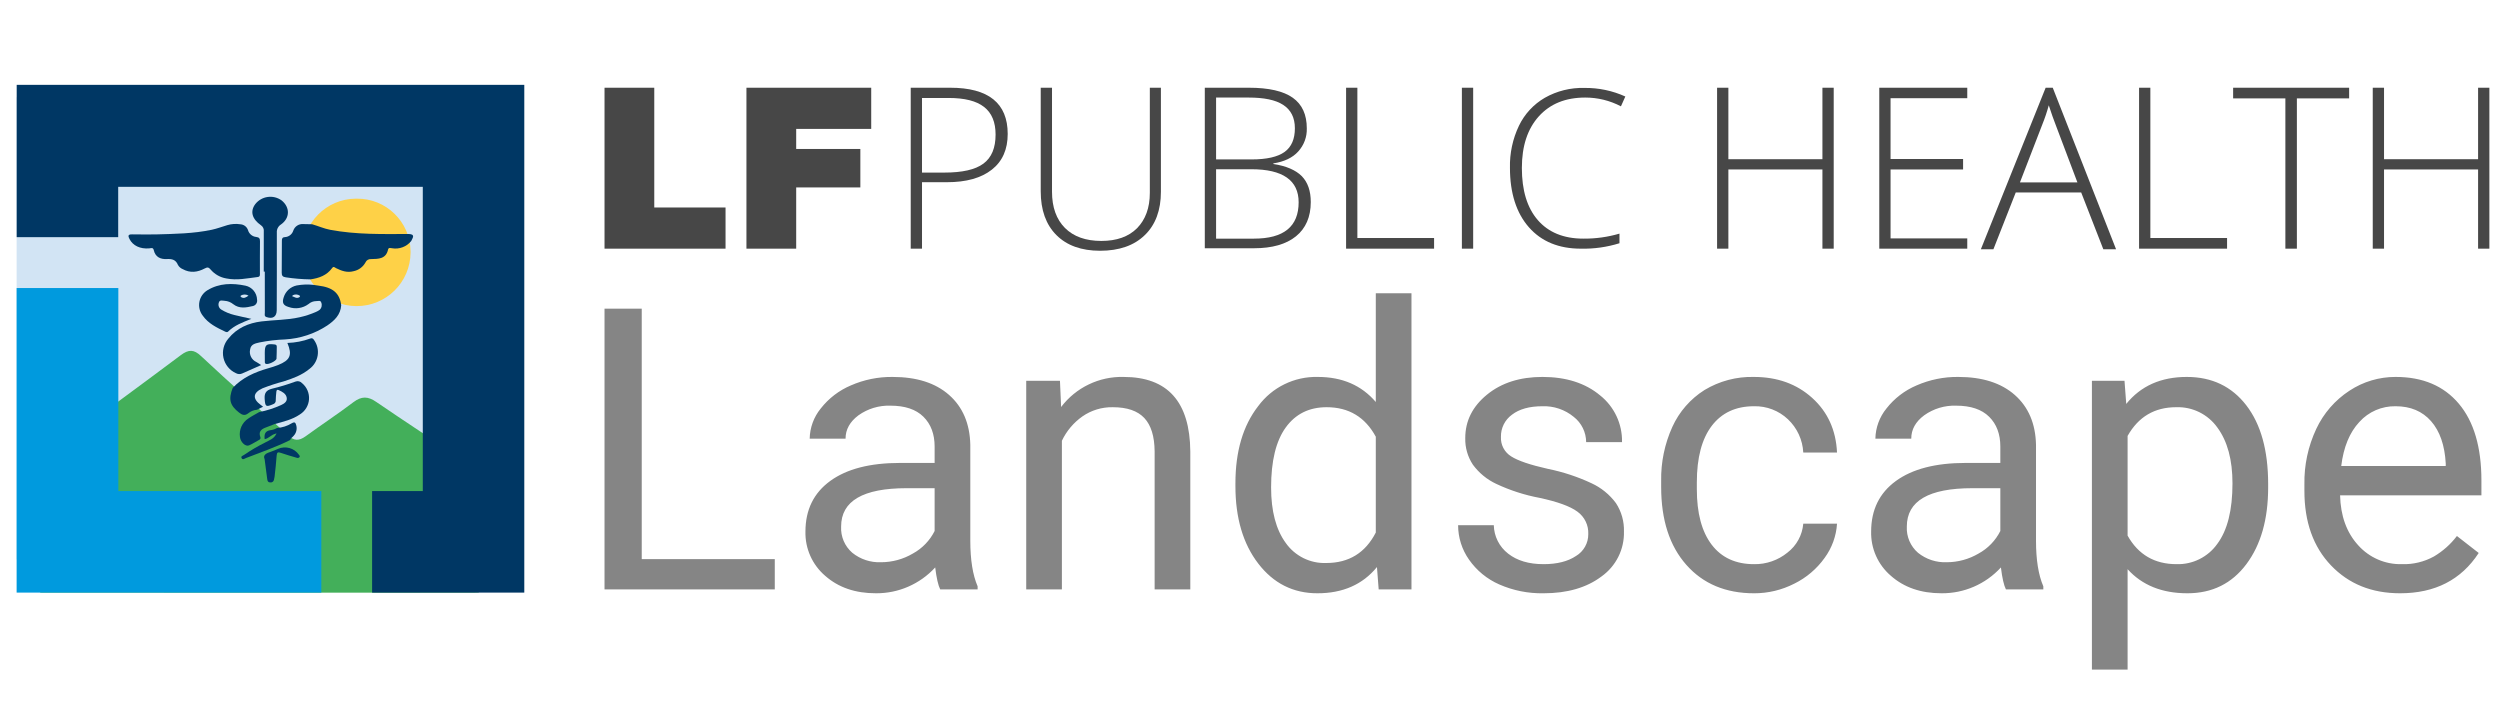
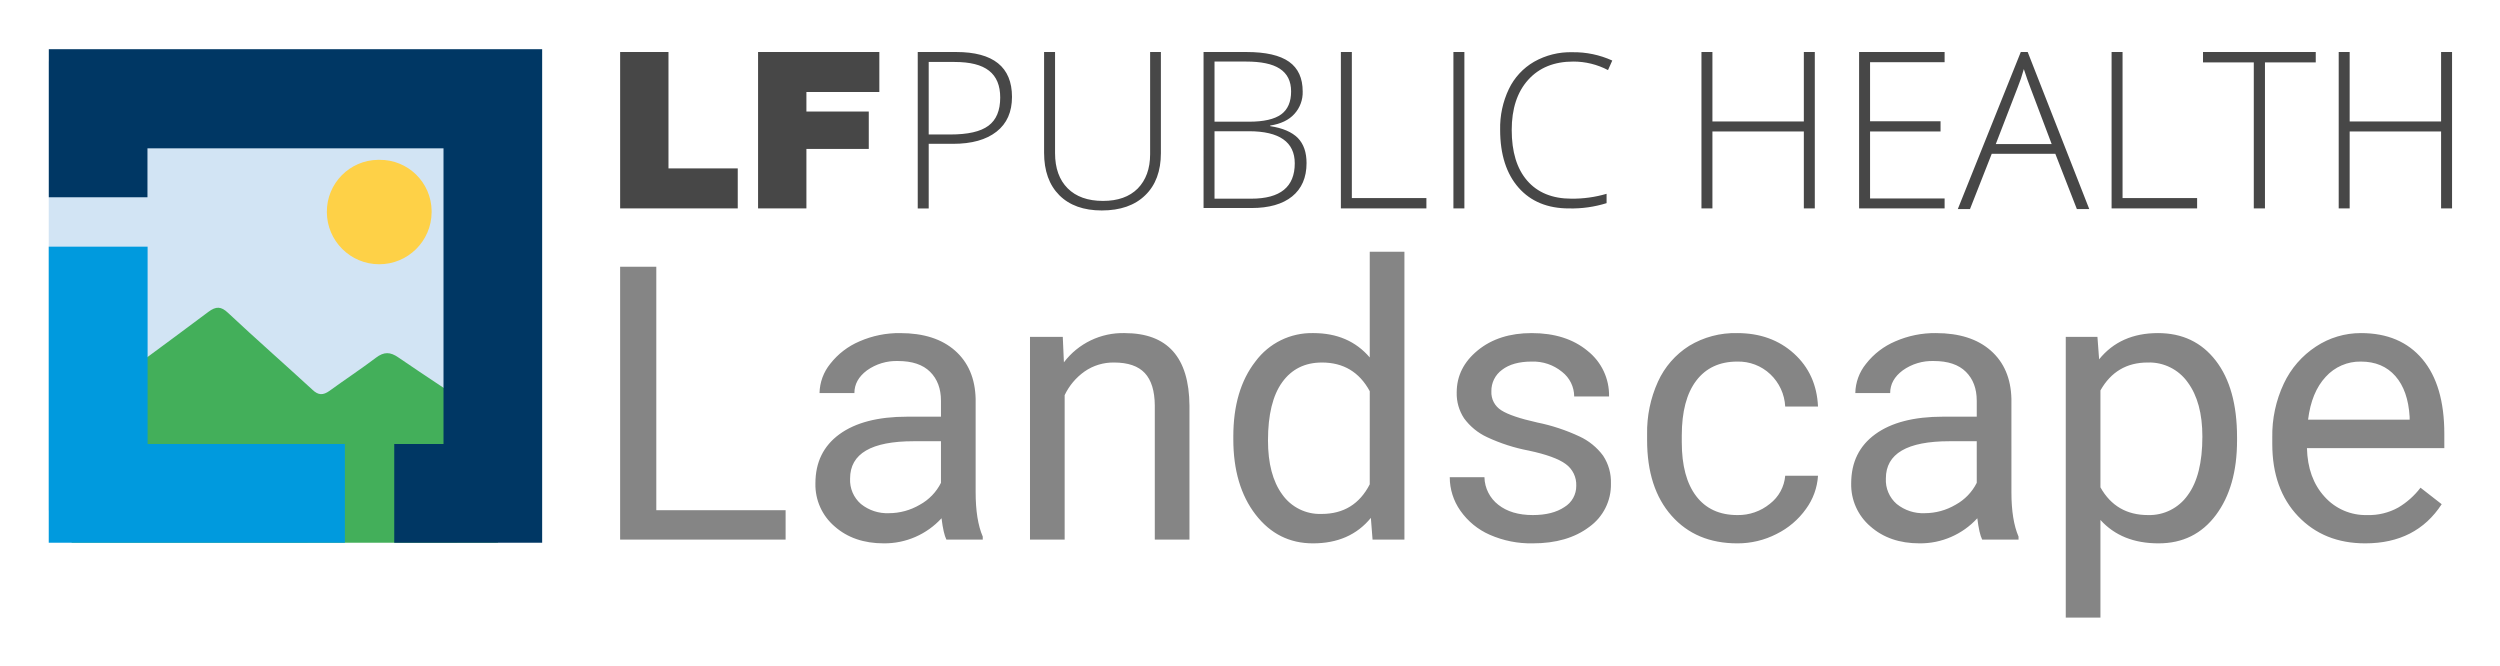
- <svg xmlns="http://www.w3.org/2000/svg" id="Layer_1" data-name="Layer 1" viewBox="0 0 941.051 265.263">
+ <svg xmlns="http://www.w3.org/2000/svg" role="img" viewBox="-12.62 12.88 968.24 257.74">
  <defs>
-     <style>.cls-1{fill:none;}.cls-2{fill:#fc0;}.cls-3{fill:#d2e4f4;}.cls-4{fill:#fed147;}.cls-5{clip-path:url(#clip-path);}.cls-6{fill:#43af5a;}.cls-7{fill:#474747;}.cls-8{fill:#666;opacity:0.8;isolation:isolate;}.cls-9{fill:#009ade;}.cls-10{fill:#003764;}</style>
    <clipPath id="clip-path">
-       <rect class="cls-1" x="15.124" y="116.319" width="165.108" height="130.182" />
+       <path d="M15.124 116.319h165.108v130.182H15.124z" class="cls-1" />
    </clipPath>
+     <style>.cls-1{fill:none}</style>
  </defs>
-   <path class="cls-1" d="M742.366,80.211a8.48,8.48,0,0,0,2.715-6.656,9.03,9.03,0,0,0-2.507-6.826q-2.508-2.412-7.486-2.489h-10.068v18.403h9.804Q739.65,82.643,742.366,80.211Zm-12.083,128.324a11.505,11.505,0,0,0,3.962,9.293,15.225,15.225,0,0,0,10.182,3.349,22.22,22.22,0,0,0,11.275-3.076,18.612,18.612,0,0,0,7.721-7.994v-15.17h-9.908q-23.234,0-23.232,13.598Zm-205.609-42.297q-9.295,0-14.487,7.175-5.194,7.175-5.193,21.25,0,12.575,5.193,19.68a16.784,16.784,0,0,0,14.35,7.107q12.024,0,17.56-10.797v-33.96q-5.672-10.454-17.424-10.455Zm14.134-85.235q2.678-2.395,2.678-6.92a9.499,9.499,0,0,0-2.715-7.109,10.472,10.472,0,0,0-7.467-2.734h-11.727v19.157h11.463Q536.13,83.397,538.808,81.003Zm137.415,9.974h15.914l-7.957-22.777-7.957,22.777Zm227.279,74.919a16.864,16.864,0,0,0-12.846,5.57q-5.193,5.569-6.423,15.613h37.035v-.956q-.548-9.636-5.193-14.93-4.647-5.295-12.573-5.297Zm-515.043-101.656h-6.675v39.52h6.222q7.504,0,11.52-4.686,4.017-4.686,4.092-13.455v-3.048q0-8.92-3.884-13.625-3.885-4.706-11.275-4.706Zm-35.845,144.295a11.505,11.505,0,0,0,3.964,9.293,15.224,15.224,0,0,0,10.181,3.349,22.22,22.22,0,0,0,11.275-3.076,18.605,18.605,0,0,0,7.721-7.994v-15.17h-9.907q-23.234,0-23.233,13.598Zm473.127-42.297q-11.479,0-17.22,10.182v35.327q5.671,10.113,17.356,10.113a17.087,17.087,0,0,0,14.452-7.209q5.365-7.208,5.365-21.422-0-12.505-5.33-19.748a17.17,17.17,0,0,0-14.623-7.243Z" />
-   <path class="cls-2" d="M153.901,112.463a25.271,25.271,0,1,0-.25.001Q153.776,112.464,153.901,112.463Z" />
-   <path class="cls-3" d="M6.257,36.61H181.205v173.975H6.257Z" />
+   <path d="M742.366 80.211a8.48 8.48 0 0 0 2.715-6.656 9.03 9.03 0 0 0-2.507-6.826q-2.508-2.412-7.486-2.489h-10.068v18.403h9.804q4.826 0 7.542-2.432zm-12.083 128.324a11.505 11.505 0 0 0 3.962 9.293 15.225 15.225 0 0 0 10.182 3.349 22.22 22.22 0 0 0 11.275-3.076 18.612 18.612 0 0 0 7.721-7.994v-15.17h-9.908q-23.234 0-23.232 13.598zm-205.609-42.297q-9.295 0-14.487 7.175-5.194 7.175-5.193 21.25 0 12.575 5.193 19.68a16.784 16.784 0 0 0 14.35 7.107q12.024 0 17.56-10.797v-33.96q-5.672-10.454-17.424-10.455zm14.134-85.235q2.678-2.395 2.678-6.92a9.499 9.499 0 0 0-2.715-7.109 10.472 10.472 0 0 0-7.467-2.734h-11.727v19.157h11.463q5.09 0 7.768-2.394zm137.415 9.974h15.914l-7.957-22.777-7.957 22.777zm227.279 74.919a16.864 16.864 0 0 0-12.846 5.57q-5.193 5.569-6.423 15.613h37.035v-.956q-.548-9.636-5.193-14.93-4.647-5.295-12.573-5.297zm-515.043-101.656h-6.675v39.52h6.222q7.504 0 11.52-4.686 4.017-4.686 4.092-13.455v-3.048q0-8.92-3.884-13.625-3.885-4.706-11.275-4.706zm-35.845 144.295a11.505 11.505 0 0 0 3.964 9.293 15.224 15.224 0 0 0 10.181 3.349 22.22 22.22 0 0 0 11.275-3.076 18.605 18.605 0 0 0 7.721-7.994v-15.17h-9.907q-23.234 0-23.233 13.598zm473.127-42.297q-11.479 0-17.22 10.182v35.327q5.671 10.113 17.356 10.113a17.087 17.087 0 0 0 14.452-7.209q5.365-7.208 5.365-21.422-0-12.505-5.33-19.748a17.17 17.17 0 0 0-14.623-7.243z" class="cls-1" />
+   <path fill="#fc0" d="M153.901 112.463a25.271 25.271 0 1 0-.25.001q.125 0.0.25-.001z" />
+   <path fill="#d2e4f4" d="M6.257 36.61h174.947v173.975H6.257z" />
  <g id="gPSyY2">
-     <path class="cls-4" d="M134.307,74.783a20.017,20.017,0,0,1,20.239,19.792q.003.273-.001.545a20.288,20.288,0,0,1-40.575-.1,20.078,20.078,0,0,1,19.916-20.238q.211-.002.422.001Z" />
-     <g class="cls-5">
-       <path class="cls-6" d="M1.813,136.017V61.904c0-9.375,4.116-13.125,14.408-13.125H179.255c9.75,0,13.758,3.553,13.866,12.434q.163,74.459,0,148.918c0,8.98-4.441,12.928-14.408,12.928-54.381.099-108.653,0-163.034,0-9.316,0-13.866-4.244-13.866-12.632ZM97.575,61.015c-25.674,0-51.348.099-76.913-.099-3.9,0-5.633.789-5.633,4.737.108,33.652.108,67.205.108,100.857,0,1.48-.758,3.454,1.3,4.145,1.733.691,2.817-.987,4.008-1.776,15.924-11.744,31.848-23.389,47.664-35.231,2.925-2.171,4.875-2.171,7.583.395,10.724,10.066,21.882,19.836,32.715,29.803,2.275,2.171,4.116,2.171,6.608.395,5.958-4.342,12.133-8.388,17.982-12.829,3.142-2.368,5.525-2.27,8.666-.099,10.833,7.401,21.774,14.606,32.823,21.81,1.3.888,2.6,2.665,4.441,1.875s1.192-2.763,1.192-4.342q0-52.402.108-104.706c0-4.046-1.3-5.132-5.633-5.132-25.674.197-51.348.197-77.021.197Z" />
+     <path fill="#fed147" d="M134.307 74.783a20.017 20.017 0 0 1 20.239 19.792q.003.273-.001.545a20.288 20.288 0 0 1-40.575-.1 20.078 20.078 0 0 1 19.916-20.238q.211-.002.422.001z" />
+     <g clip-path="url(#clip-path)">
+       <path fill="#43af5a" d="M1.813 136.017V61.904c0-9.375 4.116-13.125 14.408-13.125H179.255c9.75 0 13.758 3.553 13.866 12.434q.163 74.459 0 148.918c0 8.98-4.441 12.928-14.408 12.928-54.381.099-108.653 0-163.034 0-9.316 0-13.866-4.244-13.866-12.632zm95.762-75.002c-25.674 0-51.348.099-76.913-.099-3.9 0-5.633.789-5.633 4.737.108 33.652.108 67.205.108 100.857 0 1.48-.758 3.454 1.3 4.145 1.733.691 2.817-.987 4.008-1.776 15.924-11.744 31.848-23.389 47.664-35.231 2.925-2.171 4.875-2.171 7.583.395 10.724 10.066 21.882 19.836 32.715 29.803 2.275 2.171 4.116 2.171 6.608.395 5.958-4.342 12.133-8.388 17.982-12.829 3.142-2.368 5.525-2.27 8.666-.099 10.833 7.401 21.774 14.606 32.823 21.81 1.3.888 2.6 2.665 4.441 1.875s1.192-2.763 1.192-4.342q0-52.402.108-104.706c0-4.046-1.3-5.132-5.633-5.132-25.674.197-51.348.197-77.021.197z" />
    </g>
  </g>
-   <polygon class="cls-7" points="227.555 33.023 246.28 33.023 246.28 78.104 273.108 78.104 273.108 93.604 227.555 93.604 227.555 33.023" />
-   <polygon class="cls-7" points="281.055 33.023 327.945 33.023 327.945 48.523 299.701 48.523 299.701 56.075 323.854 56.075 323.854 70.552 299.701 70.552 299.701 93.604 280.976 93.604 280.976 33.023 281.055 33.023" />
-   <path class="cls-7" d="M379.32,50.411c0,5.822-1.967,10.306-5.979,13.454s-9.598,4.721-16.915,4.721h-9.362v25.019H342.815V33.023h14.87C372.082,33.023,379.32,38.845,379.32,50.411Zm-32.257,14.555h8.34c6.845,0,11.723-1.101,14.791-3.383s4.563-5.901,4.563-10.936c0-4.642-1.416-8.104-4.327-10.385s-7.317-3.383-13.375-3.383h-9.992V64.966Z" />
-   <path class="cls-7" d="M436.99,33.023V72.204c0,6.923-2.046,12.431-6.058,16.286-4.012,3.934-9.677,5.901-16.837,5.901-7.002,0-12.509-1.967-16.443-5.901s-5.901-9.441-5.901-16.443v-39.023h4.248V72.204c0,5.822,1.652,10.385,4.878,13.611s7.789,4.878,13.69,4.878c5.743,0,10.228-1.574,13.454-4.799,3.147-3.226,4.799-7.632,4.799-13.296V33.023Z" />
-   <path class="cls-7" d="M453.511,33.023h16.601q11.211,0,16.522,3.776c3.54,2.518,5.271,6.373,5.271,11.487a12.336,12.336,0,0,1-3.226,8.733c-2.124,2.36-5.271,3.855-9.362,4.484v.236c4.799.708,8.418,2.282,10.7,4.563,2.282,2.36,3.383,5.586,3.383,9.756,0,5.586-1.888,9.913-5.586,12.903s-8.969,4.484-15.735,4.484H453.511Zm4.248,26.986h13.375c5.665,0,9.834-.944,12.431-2.832s3.855-4.878,3.855-8.89-1.495-6.923-4.406-8.812-7.238-2.754-13.06-2.754h-12.195V60.009Zm0,3.698V89.827h14.24c11.251,0,16.837-4.563,16.837-13.69,0-8.261-5.979-12.431-17.781-12.431Z" />
-   <path class="cls-7" d="M506.696,93.604V33.023h4.248V89.591h28.874v4.012Z" />
-   <path class="cls-7" d="M550.282,93.604V33.023h4.248V93.604Z" />
-   <path class="cls-7" d="M596.701,36.721q-11.093,0-17.466,7.081c-4.248,4.721-6.373,11.172-6.373,19.433,0,8.418,1.967,14.948,5.979,19.59s9.756,7.002,17.151,7.002a46.655,46.655,0,0,0,13.611-1.888V91.558a45.335,45.335,0,0,1-14.555,2.046c-8.261,0-14.791-2.675-19.512-8.025s-7.159-12.824-7.159-22.422a34.907,34.907,0,0,1,3.383-15.814,24.365,24.365,0,0,1,9.756-10.543A28.585,28.585,0,0,1,596.386,33.102a36.041,36.041,0,0,1,15.42,3.226l-1.652,3.698A28.83,28.83,0,0,0,596.701,36.721Z" />
-   <path class="cls-7" d="M690.246,93.604h-4.248v-29.818h-35.404v29.818h-4.248V33.023h4.248v26.907h35.404v-26.907h4.248Z" />
-   <path class="cls-7" d="M740.519,93.604H707.397V33.023h33.122v3.934h-28.874V59.852h27.3v3.934H711.646v25.963h28.874Z" />
-   <path class="cls-7" d="M783.398,72.44H758.772l-8.418,21.4h-4.721l24.389-60.816h2.675l23.839,60.816h-4.799Zm-23.052-3.776H781.981l-8.261-21.872c-.708-1.731-1.495-4.091-2.518-7.159a64.82,64.82,0,0,1-2.439,7.238Z" />
-   <path class="cls-7" d="M805.191,93.604V33.023h4.248V89.591h28.874v4.012Z" />
-   <path class="cls-7" d="M864.512,93.604h-4.248V37.036H840.595V33.023h43.665v4.012H864.591V93.604Z" />
-   <path class="cls-7" d="M937.051,93.604h-4.248v-29.818h-35.404v29.818h-4.248V33.023h4.248v26.907h35.404v-26.907h4.248Z" />
-   <path class="cls-8" d="M241.563,116.193H227.555V221.869h64.089V210.475H241.564V116.193Zm123.678,51.17q-.291-11.903-7.984-18.69-7.693-6.785-21.265-6.786a38.095,38.095,0,0,0-15.715,3.193,28.494,28.494,0,0,0-11.323,8.674,18.528,18.528,0,0,0-4.173,11.359h13.5q-0-5.152,4.864-8.782a19.579,19.579,0,0,1,12.047-3.629q8.202,0,12.412,4.174,4.208,4.174,4.209,11.212V174.257H338.748q-16.912,0-26.237,6.786-9.327,6.787-9.326,19.052a21.248,21.248,0,0,0,7.438,16.657q7.44,6.569,19.052,6.567a29.955,29.955,0,0,0,22.355-9.725q.726,5.954,1.888,8.274h14.08v-1.162q-2.758-6.385-2.757-17.201ZM351.813,199.878a19.762,19.762,0,0,1-8.2,8.491,23.602,23.602,0,0,1-11.977,3.267,16.171,16.171,0,0,1-10.814-3.558,12.22,12.22,0,0,1-4.209-9.87q0-14.443,24.678-14.444h10.523Zm71.129-57.992a28.615,28.615,0,0,0-23.517,11.323l-.435-9.871H386.29v78.532h13.426v-55.958a23.655,23.655,0,0,1,7.694-9.145,19.381,19.381,0,0,1,11.467-3.484q8.057,0,11.868,4.065,3.81,4.066,3.883,12.556v51.967h13.426V169.976q-.217-28.089-25.112-28.089Zm94.935,9.435q-8.057-9.435-21.846-9.435a27.081,27.081,0,0,0-22.428,10.996q-8.565,10.996-8.564,29.069v1.015q0,18.003,8.602,29.178,8.601,11.177,22.245,11.176,14.371,0,22.427-9.871l.653,8.42h12.339V110.386H517.877Zm0,49.137q-5.878,11.471-18.652,11.468a17.828,17.828,0,0,1-15.242-7.548q-5.517-7.548-5.516-20.904,0-14.951,5.516-22.572,5.514-7.621,15.387-7.621,12.482,0,18.508,11.105Zm81.146-18.58a72.472,72.472,0,0,0-16.294-5.371q-10.055-2.248-13.9-4.717a8.143,8.143,0,0,1-3.846-7.331,10.052,10.052,0,0,1,4.136-8.347q4.137-3.193,11.468-3.194a17.545,17.545,0,0,1,11.794,3.993,12.122,12.122,0,0,1,4.681,9.508h13.5a21.902,21.902,0,0,0-8.31-17.637q-8.313-6.895-21.665-6.896-12.703,0-20.867,6.678-8.166,6.678-8.166,16.331a17.356,17.356,0,0,0,2.868,10.016,23.021,23.021,0,0,0,8.854,7.257,67.622,67.622,0,0,0,16.186,5.226q10.196,2.177,14.298,5.19a9.889,9.889,0,0,1,4.1,8.455,9.479,9.479,0,0,1-4.608,8.238q-4.61,3.086-12.23,3.085-8.274,0-13.319-3.956a13.897,13.897,0,0,1-5.407-10.706h-13.429a22.474,22.474,0,0,0,4.101,12.955,27.134,27.134,0,0,0,11.359,9.326,39.555,39.555,0,0,0,16.693,3.34q13.426,0,21.847-6.351a20.097,20.097,0,0,0,8.419-16.875A18.478,18.478,0,0,0,608.276,189.39a23.773,23.773,0,0,0-9.255-7.512ZM644.348,160.285q5.623-7.366,15.859-7.367a17.951,17.951,0,0,1,12.81,4.9,18.51,18.51,0,0,1,5.77,12.52H691.489q-.582-12.628-9.326-20.539-8.747-7.911-21.955-7.912a34.327,34.327,0,0,0-18.617,4.936,32.057,32.057,0,0,0-12.084,13.862,47.276,47.276,0,0,0-4.21,20.396v2.25q0,18.581,9.473,29.287,9.47,10.707,25.512,10.705a32.997,32.997,0,0,0,15.134-3.628,30.605,30.605,0,0,0,11.43-9.725,24.36,24.36,0,0,0,4.645-12.846H678.787a15.324,15.324,0,0,1-5.95,10.886,19.342,19.342,0,0,1-12.557,4.355q-10.381,0-15.968-7.33-5.59-7.33-5.588-20.904v-2.541q0-13.935,5.624-21.302Zm122.045,7.077q-.291-11.903-7.984-18.69-7.693-6.785-21.265-6.786a38.095,38.095,0,0,0-15.714,3.193,28.484,28.484,0,0,0-11.323,8.674,18.529,18.529,0,0,0-4.174,11.359h13.5q0-5.152,4.864-8.782a19.58,19.58,0,0,1,12.048-3.629q8.201,0,12.411,4.174t4.21,11.212V174.257H739.901q-16.912,0-26.238,6.786-9.326,6.787-9.326,19.052a21.248,21.248,0,0,0,7.44,16.657q7.439,6.569,19.051,6.567a29.957,29.957,0,0,0,22.356-9.725q.723,5.954,1.887,8.274h14.08v-1.162q-2.76-6.385-2.758-17.201Zm-13.426,32.516a19.769,19.769,0,0,1-8.202,8.491,23.601,23.601,0,0,1-11.976,3.267,16.172,16.172,0,0,1-10.815-3.558,12.22,12.22,0,0,1-4.208-9.87q0-14.443,24.677-14.444h10.524ZM823.151,141.886q-14.588,0-22.79,10.162l-.653-8.71H787.441V252.063h13.428V214.249q8.2,9.073,22.499,9.071,14.007,0,22.21-10.959,8.2-10.959,8.201-28.887v-1.233q-0-19.015-8.238-29.687-8.238-10.669-22.391-10.669Zm11.503,62.819a18.15,18.15,0,0,1-15.351,7.658q-12.409,0-18.434-10.743V164.095q6.097-10.814,18.29-10.815a18.238,18.238,0,0,1,15.532,7.693q5.662,7.694,5.661,20.976,0,15.098-5.699,22.754Zm67.101-62.819a31.384,31.384,0,0,0-17.383,5.19A34.808,34.808,0,0,0,871.889,161.447a47.129,47.129,0,0,0-4.464,20.867v2.467q0,17.565,10.016,28.052,10.016,10.489,25.984,10.487,19.742,0,29.612-15.168l-8.2-6.387a30.257,30.257,0,0,1-8.638,7.693,23.389,23.389,0,0,1-12.048,2.903,21.331,21.331,0,0,1-16.513-7.149q-6.495-7.148-6.785-18.762h53.202v-5.589q0-18.797-8.493-28.887-8.49-10.089-23.806-10.089Zm18.871,33.532h-39.338q1.306-10.67,6.822-16.584a17.913,17.913,0,0,1,13.645-5.916q8.418,0,13.355,5.625,4.935,5.626,5.516,15.858Z" />
-   <path class="cls-9" d="M44.545,184.849V108.422H6.257V223.069H120.951V184.849Z" />
-   <path class="cls-10" d="M197.355,31.937H6.283V89.272h38.208V70.324H159.149V184.849H140.066v38.22h57.289Z" />
-   <path class="cls-10" d="M58.637,88.239c7.069-.204,14.144-.281,21.098-1.757,1.99-.423,3.91-1.168,5.869-1.743a11.212,11.212,0,0,1,4.895-.312A3.223,3.223,0,0,1,93.337,86.573a3.575,3.575,0,0,0,3.137,2.626c1.117.137,1.402.607,1.388,1.662-.052,3.965-.02,7.93-.027,11.895-.001.643.152,1.4-.815,1.518-3.922.475-7.817,1.351-11.809.541a9.916,9.916,0,0,1-5.911-3.336c-.743-.902-1.22-.973-2.236-.427-2.688,1.444-5.484,1.81-8.305.242a3.627,3.627,0,0,1-1.765-1.54c-.8-1.992-2.222-2.348-4.199-2.242-2.348.126-4.321-.726-4.913-3.347-.258-1.142-1.047-.721-1.723-.667-3.413.275-6.13-1.027-7.402-3.509-.567-1.105-.689-1.807.96-1.77C52.689,88.287,55.664,88.239,58.637,88.239Z" />
-   <path class="cls-10" d="M153.917,88.077c2.539.133,1.393,1.492.879,2.64a7.6,7.6,0,0,1-7.228,2.731c-.564-.072-1.311-.34-1.491.487-.783,3.591-3.655,3.526-6.357,3.593a2.102,2.102,0,0,0-2.154,1.263,6.584,6.584,0,0,1-4.465,3.29c-2.415.656-4.537-.117-6.637-1.154-.472-.233-.862-.831-1.456-.014-2.004,2.755-4.941,3.799-8.166,4.25a67.42,67.42,0,0,1-9.253-.768c-1.187-.17-1.559-.632-1.544-1.758.054-4.022.063-8.046.06-12.069-.001-.785.223-1.257,1.079-1.311a3.499,3.499,0,0,0,3.227-2.482,3.651,3.651,0,0,1,3.708-2.43c1.119.007,2.238.043,3.357.066,2.285.641,4.454,1.648,6.804,2.09C134.09,88.349,144.008,88.114,153.917,88.077Z" />
-   <path class="cls-10" d="M128.439,114.888c-.219,3.633-2.598,5.836-5.318,7.679a32.236,32.236,0,0,1-15.801,5.2,60.404,60.404,0,0,0-9.628,1.134c-1.492.368-3.226.577-3.535,2.608a4.175,4.175,0,0,0,2.35,4.763c.574.298,1.092.702,1.788,1.158-2.506,1.108-4.833,2.144-7.166,3.166a2.548,2.548,0,0,1-2.282-.107,8.302,8.302,0,0,1-2.906-13.014c3.187-3.975,7.569-5.884,12.504-6.489,4.776-.586,9.626-.485,14.354-1.567a32.523,32.523,0,0,0,6.191-2.028,5.713,5.713,0,0,0,1.362-.793,2.459,2.459,0,0,0,.562-2.752c-.277-.903-1.215-.479-1.894-.503a4.408,4.408,0,0,0-2.887,1.106,8.002,8.002,0,0,1-7.524,1.097c-2.019-.594-2.493-1.611-1.82-3.626a6.522,6.522,0,0,1,4.877-4.466,21.472,21.472,0,0,1,6.308-.223c.577.087,1.155.19,1.736.259C125.295,108.152,127.841,110.308,128.439,114.888Zm-18.511-3.417c1.015.384,1.733.982,2.695.438.266-.15.413-.469.218-.613a2.539,2.539,0,0,0-2.551-.197C110.237,111.121,110.201,111.19,109.929,111.471Z" />
-   <path class="cls-10" d="M96.714,154.24a5.809,5.809,0,0,0-3.244,1.317c-1.345,1.056-2.323.642-3.47-.249-3.468-2.695-4.084-4.984-2.398-9.296,3.646-3.893,8.314-5.933,13.321-7.373a39.155,39.155,0,0,0,3.754-1.232c4.583-1.837,5.409-3.763,3.496-8.318a27.031,27.031,0,0,0,8.652-1.675c.687-.274,1.066.061,1.435.647a7.837,7.837,0,0,1-1.787,10.817c-2.864,2.355-6.272,3.594-9.742,4.7a71.381,71.381,0,0,0-7.89,2.575c-3.651,1.651-3.894,3.905-.703,6.269.254.188.503.384.895.684Z" />
-   <path class="cls-10" d="M99.282,102.228c0-5.023-.011-10.046.01-15.069a2.422,2.422,0,0,0-1.038-2.35c-3.444-2.397-4.17-5.297-2.153-7.99a7.229,7.229,0,0,1,9.907-1.376c3.218,2.593,3.172,6.655-.228,9.045A3.315,3.315,0,0,0,104.207,87.587c.033,9.716-.01,19.432-.037,29.148-.007,2.465-1.485,3.443-3.858,2.62-.924-.32-.618-1.07-.621-1.662-.025-5.155-.014-10.31-.014-15.465Z" />
-   <path class="cls-10" d="M103.347,159.634c-1.158.452-2.313.912-3.475,1.354-1.619.616-2.584,1.595-1.902,3.456a.8.8,0,0,1-.418,1.131c-1.268.694-2.487,1.496-3.805,2.075-1.32.58-3.201-1.185-3.427-3.171a7.062,7.062,0,0,1,3.19-6.968c1.281-.896,2.698-1.599,4.054-2.389a38.18,38.18,0,0,0,8.252-2.647c1.158-.532,2.372-1.319,2.114-2.771-.278-1.562-1.71-2.261-3.05-2.876-.652-.299-.812.176-.858.674-.098,1.051-.222,2.104-.224,3.157a1.411,1.411,0,0,1-.99,1.491c-2.742,1.168-2.983.919-3.189-2.027-.153-2.186.621-3.237,2.693-3.79a77.804,77.804,0,0,0,8.893-2.693,2.259,2.259,0,0,1,2.526.611,7.258,7.258,0,0,1-.82,11.731C110.028,157.961,106.652,158.724,103.347,159.634Z" />
-   <path class="cls-10" d="M94.617,120.024c-3.287,1.312-6.39,2.436-8.779,4.819-.307.306-.757.147-1.123-.028-3.162-1.515-6.312-3.027-8.425-6.032a6.505,6.505,0,0,1,1.746-9.503c4.479-2.747,9.445-2.76,14.364-1.747a5.54,5.54,0,0,1,4.366,5.266,2.066,2.066,0,0,1-1.589,2.405c-2.519.585-5.063,1.102-7.383-.706a5.663,5.663,0,0,0-3.27-1.271c-.801-.034-1.852-.465-2.163.698a2.211,2.211,0,0,0,.937,2.611,16.793,16.793,0,0,0,4.914,2.035C90.234,119.07,92.275,119.496,94.617,120.024Zm-1.067-8.742a2.793,2.793,0,0,0-2.848-.056c-.26.147-.147.487.102.635C91.828,112.468,92.621,111.947,93.55,111.282Z" />
-   <path class="cls-10" d="M109.24,165.628c-5.387,2.676-11.069,4.628-16.664,6.796-.508.197-1.151.79-1.59.088-.499-.797.465-.965.856-1.258a66.352,66.352,0,0,1,8.02-4.708c1.469-.808,3.179-1.36,4.025-3.022.059-.095.193-.233.167-.276-.149-.25-.273-.065-.393.054-1.485.28-2.436,1.683-4.03,2.019-.227-1.798.116-3.048,2.049-3.378a6.124,6.124,0,0,0,2.565-.83,12.358,12.358,0,0,0,5.575-1.785c1.191-.699,1.417-.187,1.705.797a4.16,4.16,0,0,1-.928,3.855C110.17,164.553,109.441,164.874,109.24,165.628Z" />
-   <path class="cls-10" d="M99.67,133.548c0-.264-.001-.527 0-.791.009-2.992.577-3.443,3.643-3.109.718.078.89.354.873.979-.04,1.449-.008,2.902-.1,4.347-.059.928-3.198,2.411-4.053,1.976-.445-.226-.336-.662-.347-1.03-.022-.79-.007-1.582-.007-2.372Z" />
-   <path class="cls-10" d="M99.6,172.807c-.726-1.526.686-2.249,2.458-2.802a27.491,27.491,0,0,0,2.569-1.038,6.46,6.46,0,0,1,7.917,2.234c.189.266.473.515.203.859a.898.898,0,0,1-1.071.247c-1.953-.598-3.938-1.106-5.855-1.802-1.194-.434-1.612-.308-1.692,1.066-.154,2.629-.494,5.247-.77,7.868a9.513,9.513,0,0,1-.233,1.16,1.25,1.25,0,0,1-1.483.998c-.736-.047-.963-.514-1.045-1.194C100.324,178.115,100.002,175.832,99.6,172.807Z" />
+   <path fill="#474747" d="M227.555 33.023h18.725v45.081h26.828v15.5h-45.553V33.023zm53.5 0h46.89v15.5h-28.244v7.552h24.153v14.477h-24.153v23.052h-18.725V33.023h.079zm98.265 17.388c0 5.822-1.967 10.306-5.979 13.454s-9.598 4.721-16.915 4.721h-9.362v25.019H342.815V33.023h14.87c14.398 0 21.636 5.822 21.636 17.387zm-32.257 14.555h8.34c6.845 0 11.723-1.101 14.791-3.383s4.563-5.901 4.563-10.936c0-4.642-1.416-8.104-4.327-10.385s-7.317-3.383-13.375-3.383h-9.992v28.087zm89.926-31.942v39.18c0 6.923-2.046 12.431-6.058 16.286-4.012 3.934-9.677 5.901-16.837 5.901-7.002 0-12.509-1.967-16.443-5.901s-5.901-9.441-5.901-16.443v-39.023h4.248v39.18c0 5.822 1.652 10.385 4.878 13.611s7.789 4.878 13.69 4.878c5.743 0 10.228-1.574 13.454-4.799 3.147-3.226 4.799-7.632 4.799-13.296V33.023zm16.522 0h16.601q11.211 0 16.522 3.776c3.54 2.518 5.271 6.373 5.271 11.487a12.336 12.336 0 0 1-3.226 8.733c-2.124 2.36-5.271 3.855-9.362 4.484v.236c4.799.708 8.418 2.282 10.7 4.563 2.282 2.36 3.383 5.586 3.383 9.756 0 5.586-1.888 9.913-5.586 12.903s-8.969 4.484-15.735 4.484h-18.567zm4.248 26.986h13.375c5.665 0 9.834-.944 12.431-2.832s3.855-4.878 3.855-8.89-1.495-6.923-4.406-8.812-7.238-2.754-13.06-2.754h-12.195zm0 3.698v26.12h14.24c11.251 0 16.837-4.563 16.837-13.69 0-8.261-5.979-12.431-17.781-12.431zM506.696 93.604V33.023h4.248V89.591h28.874v4.012zm43.586 0V33.023h4.248v60.58zm46.419-56.882q-11.093 0-17.466 7.081c-4.248 4.721-6.373 11.172-6.373 19.433 0 8.418 1.967 14.948 5.979 19.59s9.756 7.002 17.151 7.002a46.655 46.655 0 0 0 13.611-1.888V91.558a45.335 45.335 0 0 1-14.555 2.046c-8.261 0-14.791-2.675-19.511-8.025s-7.159-12.824-7.159-22.422a34.907 34.907 0 0 1 3.383-15.814 24.365 24.365 0 0 1 9.756-10.543 28.585 28.585 0 0 1 14.87-3.698 36.041 36.041 0 0 1 15.42 3.226l-1.652 3.698a28.83 28.83 0 0 0-13.454-3.304zm93.545 56.882h-4.248v-29.818h-35.404v29.818h-4.248V33.023h4.248v26.907h35.404v-26.907h4.248zm50.274 0h-33.122V33.023h33.122v3.934h-28.874v22.895H738.946v3.934h-27.3v25.963h28.874zm42.878-21.164h-24.625l-8.418 21.4h-4.721l24.389-60.816h2.675l23.839 60.816h-4.799zm-23.052-3.776h21.636l-8.261-21.872c-.708-1.731-1.495-4.091-2.518-7.159a64.821 64.821 0 0 1-2.439 7.238zm44.845 24.94V33.023h4.248V89.591h28.874v4.012zm59.321 0h-4.248V37.036h-19.669v-4.012h43.665v4.012h-19.669v56.568zm72.539 0h-4.248v-29.818h-35.404v29.818h-4.248V33.023h4.248v26.907h35.404v-26.907h4.248z" />
+   <path fill="#666" d="M241.563 116.193H227.555v105.677h64.089v-11.394h-50.081v-94.283zm123.678 51.17q-.291-11.903-7.984-18.69-7.693-6.785-21.265-6.786a38.095 38.095 0 0 0-15.715 3.193 28.494 28.494 0 0 0-11.323 8.674 18.528 18.528 0 0 0-4.173 11.359h13.5q0-5.152 4.864-8.782a19.579 19.579 0 0 1 12.047-3.629q8.202 0 12.412 4.174 4.208 4.174 4.209 11.212v6.17h-13.065q-16.912 0-26.237 6.786-9.327 6.787-9.326 19.052a21.248 21.248 0 0 0 7.438 16.657q7.44 6.569 19.052 6.567a29.955 29.955 0 0 0 22.355-9.725q.726 5.954 1.888 8.274h14.08v-1.162q-2.758-6.385-2.757-17.201zM351.813 199.878a19.762 19.762 0 0 1-8.2 8.491 23.602 23.602 0 0 1-11.977 3.267 16.171 16.171 0 0 1-10.814-3.558 12.22 12.22 0 0 1-4.209-9.87q0-14.443 24.678-14.444h10.523zm71.129-57.992a28.615 28.615 0 0 0-23.517 11.323l-.435-9.871h-12.699v78.532h13.426v-55.958a23.655 23.655 0 0 1 7.694-9.145 19.381 19.381 0 0 1 11.467-3.484q8.057 0 11.868 4.065 3.81 4.066 3.883 12.556v51.967h13.426v-51.894q-.217-28.089-25.112-28.089zm94.935 9.435q-8.057-9.435-21.846-9.435a27.081 27.081 0 0 0-22.428 10.996q-8.565 10.996-8.564 29.069v1.015q0 18.003 8.602 29.178 8.601 11.177 22.245 11.176 14.371 0 22.427-9.871l.653 8.42h12.339V110.386H517.877zm0 49.137q-5.878 11.471-18.652 11.468a17.828 17.828 0 0 1-15.242-7.548q-5.517-7.548-5.516-20.904 0-14.951 5.516-22.572 5.514-7.621 15.387-7.621 12.482 0 18.508 11.105zm81.146-18.58a72.473 72.473 0 0 0-16.294-5.371q-10.055-2.248-13.9-4.717a8.143 8.143 0 0 1-3.846-7.331 10.052 10.052 0 0 1 4.136-8.347q4.137-3.193 11.468-3.194a17.545 17.545 0 0 1 11.794 3.993 12.122 12.122 0 0 1 4.681 9.508h13.5a21.902 21.902 0 0 0-8.31-17.637q-8.313-6.895-21.665-6.896-12.703 0-20.867 6.678-8.166 6.678-8.166 16.331a17.357 17.357 0 0 0 2.868 10.016 23.021 23.021 0 0 0 8.854 7.257 67.622 67.622 0 0 0 16.186 5.226q10.196 2.177 14.298 5.19a9.889 9.889 0 0 1 4.1 8.455 9.479 9.479 0 0 1-4.608 8.238q-4.61 3.086-12.23 3.085-8.274 0-13.319-3.956a13.897 13.897 0 0 1-5.407-10.706h-13.429a22.474 22.474 0 0 0 4.101 12.955 27.135 27.135 0 0 0 11.359 9.326 39.556 39.556 0 0 0 16.693 3.339q13.426 0 21.847-6.351a20.097 20.097 0 0 0 8.419-16.875 18.478 18.478 0 0 0-3.011-10.706 23.773 23.773 0 0 0-9.255-7.512zm45.325-21.593q5.623-7.366 15.859-7.367a17.951 17.951 0 0 1 12.81 4.9 18.51 18.51 0 0 1 5.77 12.52H691.489q-.582-12.628-9.326-20.539-8.747-7.911-21.955-7.912a34.327 34.327 0 0 0-18.617 4.936 32.057 32.057 0 0 0-12.084 13.862 47.276 47.276 0 0 0-4.211 20.396v2.25q0 18.581 9.473 29.287 9.47 10.707 25.512 10.705a32.997 32.997 0 0 0 15.134-3.628 30.605 30.605 0 0 0 11.43-9.725 24.36 24.36 0 0 0 4.645-12.846h-12.702a15.324 15.324 0 0 1-5.95 10.886 19.342 19.342 0 0 1-12.557 4.355q-10.381 0-15.968-7.33-5.59-7.33-5.588-20.904v-2.541q0-13.935 5.624-21.302zm122.045 7.077q-.291-11.903-7.984-18.69-7.693-6.785-21.265-6.786a38.095 38.095 0 0 0-15.714 3.193 28.485 28.485 0 0 0-11.323 8.674 18.529 18.529 0 0 0-4.174 11.359h13.5q0-5.152 4.864-8.782a19.58 19.58 0 0 1 12.048-3.629q8.201 0 12.411 4.174t4.211 11.212v6.17h-13.065q-16.912 0-26.238 6.786-9.326 6.787-9.326 19.052a21.248 21.248 0 0 0 7.44 16.657q7.439 6.569 19.051 6.567a29.957 29.957 0 0 0 22.356-9.725q.723 5.954 1.887 8.274h14.08v-1.162q-2.76-6.385-2.758-17.201zm-13.426 32.516a19.769 19.769 0 0 1-8.202 8.491 23.601 23.601 0 0 1-11.976 3.267 16.172 16.172 0 0 1-10.815-3.558 12.22 12.22 0 0 1-4.208-9.87q0-14.443 24.677-14.444H752.966zm70.184-57.992q-14.588 0-22.79 10.162l-.653-8.71h-12.266v108.725h13.428v-37.814q8.2 9.073 22.499 9.071 14.007 0 22.21-10.959 8.2-10.959 8.201-28.887v-1.233q-0-19.015-8.238-29.687-8.238-10.669-22.391-10.669zm11.503 62.819a18.15 18.15 0 0 1-15.351 7.658q-12.409 0-18.434-10.743v-37.525q6.097-10.814 18.29-10.815a18.238 18.238 0 0 1 15.532 7.693q5.662 7.694 5.661 20.976 0 15.098-5.699 22.754zm67.101-62.819a31.384 31.384 0 0 0-17.383 5.19 34.808 34.808 0 0 0-12.484 14.371 47.129 47.129 0 0 0-4.464 20.867v2.467q0 17.565 10.016 28.052 10.016 10.489 25.984 10.487 19.742 0 29.612-15.168l-8.2-6.387a30.257 30.257 0 0 1-8.638 7.693 23.389 23.389 0 0 1-12.048 2.903 21.331 21.331 0 0 1-16.513-7.149q-6.495-7.148-6.785-18.762h53.202v-5.589q0-18.797-8.493-28.887-8.49-10.089-23.806-10.089zm18.871 33.532h-39.338q1.306-10.67 6.822-16.584a17.913 17.913 0 0 1 13.645-5.916q8.418 0 13.355 5.625 4.935 5.626 5.516 15.858z" opacity=".8" style="isolation:isolate" />
+   <path fill="#009ade" d="M44.545 184.849v-76.426H6.257v114.647h114.694v-38.22z" />
+   <path fill="#003764" d="M197.355 31.937H6.283v57.335h38.208V70.324h114.659v114.525h-19.083v38.22h57.289z" />
</svg>
